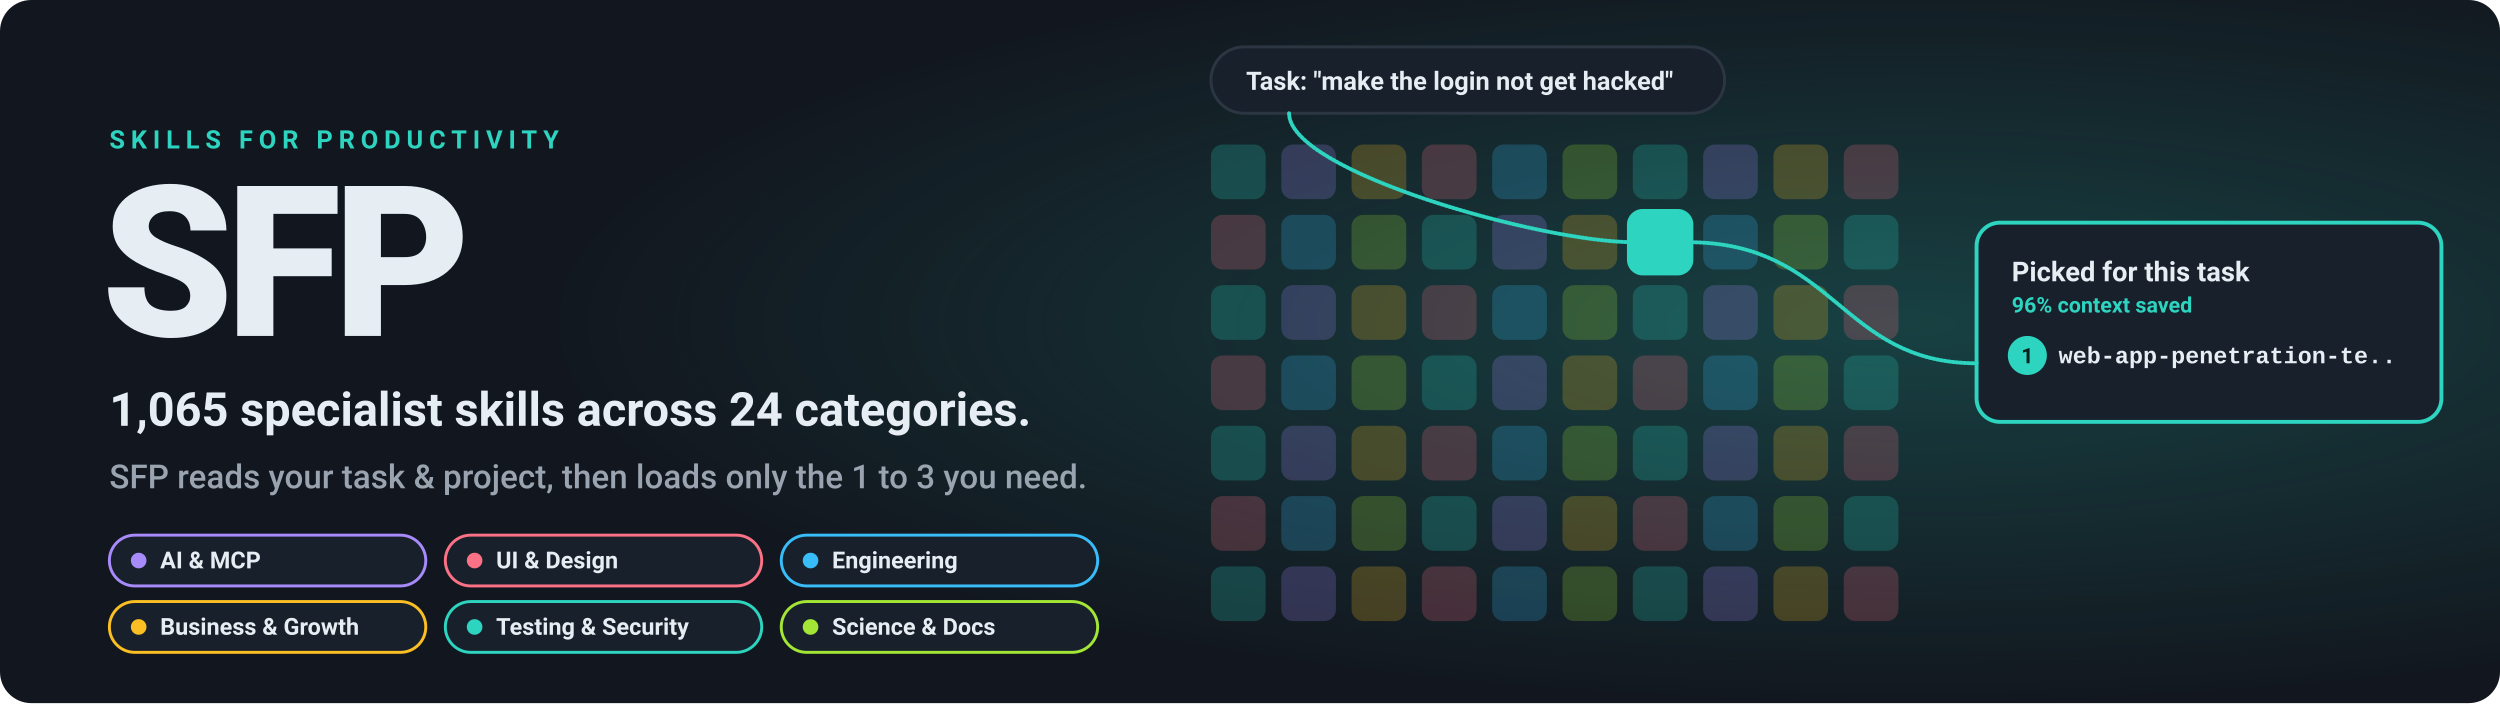
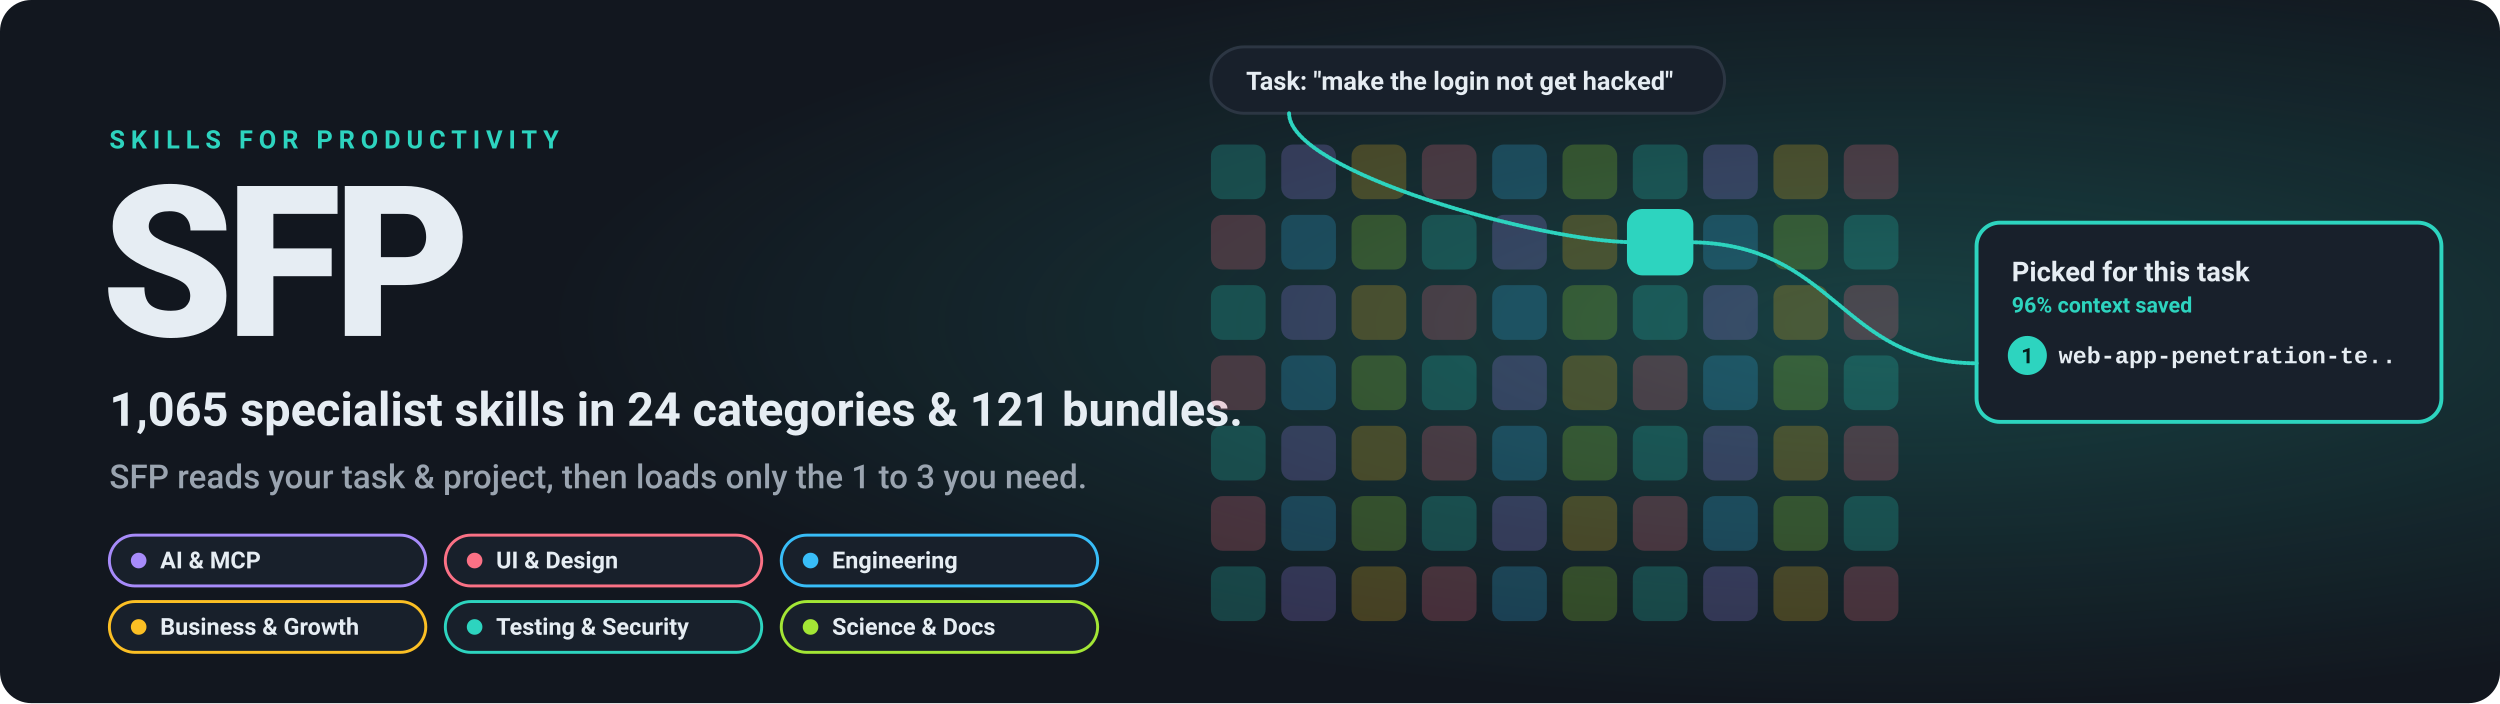
<svg xmlns="http://www.w3.org/2000/svg" width="1280" height="360" viewBox="0 0 1280 360" role="img" aria-labelledby="t d">
  <style>
text{font-family:ui-sans-serif, system-ui, -apple-system, 'Segoe UI', Roboto, 'Helvetica Neue', Arial, sans-serif}
.mono{font-family:ui-monospace, SFMono-Regular, 'SF Mono', Menlo, Consolas, 'Liberation Mono', monospace}
.draw{stroke-dasharray:1;stroke-dashoffset:0;animation:draw 1.1s cubic-bezier(.23,1,.32,1) both}
.rise{animation:rise .7s cubic-bezier(.23,1,.32,1) both}
.fade{animation:fade .8s ease-out both}
.grow{transform-box:fill-box;transform-origin:left center;animation:grow 1.1s cubic-bezier(.23,1,.32,1) both}
.pop{transform-box:fill-box;transform-origin:center;animation:pop .5s cubic-bezier(.23,1,.32,1) both}
.glow{animation:glow 2.6s ease-in-out infinite}
.blink{animation:blink 1s steps(1) infinite}
@keyframes draw{from{stroke-dashoffset:1}to{stroke-dashoffset:0}}
@keyframes rise{from{opacity:0;transform:translateY(10px)}to{opacity:1;transform:none}}
@keyframes fade{from{opacity:0}to{opacity:1}}
@keyframes grow{from{transform:scaleX(0)}to{transform:scaleX(1)}}
@keyframes pop{from{opacity:0;transform:scale(.6)}to{opacity:1;transform:scale(1)}}
@keyframes glow{0%,100%{opacity:.45}50%{opacity:1}}
@keyframes blink{0%{opacity:1}50%{opacity:0}}
@media (prefers-reduced-motion:reduce){*{animation:none!important}.pulse,.cover{display:none}}
</style>
  <rect width="1280" height="360" rx="16" fill="#12171f" />
  <defs>
    <radialGradient id="g" cx="76%" cy="46%" r="54%">
      <stop offset="0" stop-color="#2dd4bf" stop-opacity="0.22" />
      <stop offset="1" stop-color="#2dd4bf" stop-opacity="0" />
    </radialGradient>
  </defs>
  <rect width="1280" height="360" rx="16" fill="url(#g)" />
  <text x="56" y="76" font-size="13" font-weight="700" fill="#2dd4bf" text-anchor="start" class="rise" letter-spacing="3">SKILLS FOR PRODUCTIVITY</text>
  <text x="52" y="172" font-size="108" font-weight="800" fill="#e6edf3" text-anchor="start" class="rise" style="animation-delay:0.08s" letter-spacing="-4">SFP</text>
-   <text x="56" y="218" font-size="24" font-weight="700" fill="#e6edf3" text-anchor="start" class="rise" style="animation-delay:0.16s">1,065 specialist skills across 24 categories.</text>
+   <text x="56" y="218" font-size="24" font-weight="700" fill="#e6edf3" text-anchor="start" class="rise" style="animation-delay:0.16s">1,065 specialist skills in 24 categories &amp; 121 bundles.</text>
  <text x="56" y="250" font-size="17" font-weight="500" fill="#9aa4b0" text-anchor="start" class="rise" style="animation-delay:0.22s">SFP reads your task &amp; project, then loads only the 1 to 3 you need.</text>
  <g class="rise" style="animation-delay:0.32s">
    <rect x="56" y="274" width="162" height="26" rx="13" fill="#18202b" stroke="#a78bfa" stroke-width="1.5" />
    <circle cx="71" cy="287" r="4" fill="#a78bfa" />
    <text x="82" y="291" font-size="12" font-weight="600" fill="#e6edf3" text-anchor="start">AI &amp; MCP</text>
  </g>
  <g class="rise" style="animation-delay:0.38s">
    <rect x="228" y="274" width="162" height="26" rx="13" fill="#18202b" stroke="#fb7185" stroke-width="1.5" />
    <circle cx="243" cy="287" r="4" fill="#fb7185" />
    <text x="254" y="291" font-size="12" font-weight="600" fill="#e6edf3" text-anchor="start">UI &amp; Design</text>
  </g>
  <g class="rise" style="animation-delay:0.44s">
    <rect x="400" y="274" width="162" height="26" rx="13" fill="#18202b" stroke="#38bdf8" stroke-width="1.5" />
    <circle cx="415" cy="287" r="4" fill="#38bdf8" />
    <text x="426" y="291" font-size="12" font-weight="600" fill="#e6edf3" text-anchor="start">Engineering</text>
  </g>
  <g class="rise" style="animation-delay:0.50s">
    <rect x="56" y="308" width="162" height="26" rx="13" fill="#18202b" stroke="#fbbf24" stroke-width="1.5" />
    <circle cx="71" cy="321" r="4" fill="#fbbf24" />
    <text x="82" y="325" font-size="12" font-weight="600" fill="#e6edf3" text-anchor="start">Business &amp; Growth</text>
  </g>
  <g class="rise" style="animation-delay:0.56s">
    <rect x="228" y="308" width="162" height="26" rx="13" fill="#18202b" stroke="#2dd4bf" stroke-width="1.5" />
    <circle cx="243" cy="321" r="4" fill="#2dd4bf" />
    <text x="254" y="325" font-size="12" font-weight="600" fill="#e6edf3" text-anchor="start">Testing &amp; Security</text>
  </g>
  <g class="rise" style="animation-delay:0.62s">
    <rect x="400" y="308" width="162" height="26" rx="13" fill="#18202b" stroke="#a3e635" stroke-width="1.5" />
    <circle cx="415" cy="321" r="4" fill="#a3e635" />
    <text x="426" y="325" font-size="12" font-weight="600" fill="#e6edf3" text-anchor="start">Science &amp; Docs</text>
  </g>
  <rect class="pop" x="620" y="74" width="28" height="28" rx="6" fill="#2dd4bf" fill-opacity="0.22" style="animation-delay:0.18s" />
  <rect class="pop" x="656" y="74" width="28" height="28" rx="6" fill="#a78bfa" fill-opacity="0.22" style="animation-delay:0.18s" />
  <rect class="pop" x="692" y="74" width="28" height="28" rx="6" fill="#fbbf24" fill-opacity="0.22" style="animation-delay:0.19s" />
  <rect class="pop" x="728" y="74" width="28" height="28" rx="6" fill="#fb7185" fill-opacity="0.22" style="animation-delay:0.20s" />
  <rect class="pop" x="764" y="74" width="28" height="28" rx="6" fill="#38bdf8" fill-opacity="0.22" style="animation-delay:0.20s" />
  <rect class="pop" x="800" y="74" width="28" height="28" rx="6" fill="#a3e635" fill-opacity="0.22" style="animation-delay:0.20s" />
  <rect class="pop" x="836" y="74" width="28" height="28" rx="6" fill="#2dd4bf" fill-opacity="0.22" style="animation-delay:0.21s" />
  <rect class="pop" x="872" y="74" width="28" height="28" rx="6" fill="#a78bfa" fill-opacity="0.22" style="animation-delay:0.21s" />
  <rect class="pop" x="908" y="74" width="28" height="28" rx="6" fill="#fbbf24" fill-opacity="0.22" style="animation-delay:0.22s" />
  <rect class="pop" x="944" y="74" width="28" height="28" rx="6" fill="#fb7185" fill-opacity="0.22" style="animation-delay:0.22s" />
  <rect class="pop" x="620" y="110" width="28" height="28" rx="6" fill="#fb7185" fill-opacity="0.22" style="animation-delay:0.23s" />
  <rect class="pop" x="656" y="110" width="28" height="28" rx="6" fill="#38bdf8" fill-opacity="0.22" style="animation-delay:0.23s" />
  <rect class="pop" x="692" y="110" width="28" height="28" rx="6" fill="#a3e635" fill-opacity="0.22" style="animation-delay:0.24s" />
  <rect class="pop" x="728" y="110" width="28" height="28" rx="6" fill="#2dd4bf" fill-opacity="0.22" style="animation-delay:0.24s" />
  <rect class="pop" x="764" y="110" width="28" height="28" rx="6" fill="#a78bfa" fill-opacity="0.22" style="animation-delay:0.25s" />
  <rect class="pop" x="800" y="110" width="28" height="28" rx="6" fill="#fbbf24" fill-opacity="0.22" style="animation-delay:0.26s" />
  <rect class="pop" x="836" y="110" width="28" height="28" rx="6" fill="#fb7185" fill-opacity="0.22" style="animation-delay:0.26s" />
  <rect class="pop" x="872" y="110" width="28" height="28" rx="6" fill="#38bdf8" fill-opacity="0.22" style="animation-delay:0.27s" />
  <rect class="pop" x="908" y="110" width="28" height="28" rx="6" fill="#a3e635" fill-opacity="0.22" style="animation-delay:0.27s" />
  <rect class="pop" x="944" y="110" width="28" height="28" rx="6" fill="#2dd4bf" fill-opacity="0.22" style="animation-delay:0.28s" />
  <rect class="pop" x="620" y="146" width="28" height="28" rx="6" fill="#2dd4bf" fill-opacity="0.22" style="animation-delay:0.28s" />
  <rect class="pop" x="656" y="146" width="28" height="28" rx="6" fill="#a78bfa" fill-opacity="0.22" style="animation-delay:0.28s" />
  <rect class="pop" x="692" y="146" width="28" height="28" rx="6" fill="#fbbf24" fill-opacity="0.22" style="animation-delay:0.29s" />
  <rect class="pop" x="728" y="146" width="28" height="28" rx="6" fill="#fb7185" fill-opacity="0.22" style="animation-delay:0.29s" />
  <rect class="pop" x="764" y="146" width="28" height="28" rx="6" fill="#38bdf8" fill-opacity="0.22" style="animation-delay:0.30s" />
  <rect class="pop" x="800" y="146" width="28" height="28" rx="6" fill="#a3e635" fill-opacity="0.22" style="animation-delay:0.30s" />
  <rect class="pop" x="836" y="146" width="28" height="28" rx="6" fill="#2dd4bf" fill-opacity="0.22" style="animation-delay:0.31s" />
  <rect class="pop" x="872" y="146" width="28" height="28" rx="6" fill="#a78bfa" fill-opacity="0.22" style="animation-delay:0.32s" />
  <rect class="pop" x="908" y="146" width="28" height="28" rx="6" fill="#fbbf24" fill-opacity="0.22" style="animation-delay:0.32s" />
  <rect class="pop" x="944" y="146" width="28" height="28" rx="6" fill="#fb7185" fill-opacity="0.22" style="animation-delay:0.32s" />
  <rect class="pop" x="620" y="182" width="28" height="28" rx="6" fill="#fb7185" fill-opacity="0.22" style="animation-delay:0.33s" />
  <rect class="pop" x="656" y="182" width="28" height="28" rx="6" fill="#38bdf8" fill-opacity="0.22" style="animation-delay:0.33s" />
  <rect class="pop" x="692" y="182" width="28" height="28" rx="6" fill="#a3e635" fill-opacity="0.22" style="animation-delay:0.34s" />
  <rect class="pop" x="728" y="182" width="28" height="28" rx="6" fill="#2dd4bf" fill-opacity="0.22" style="animation-delay:0.34s" />
  <rect class="pop" x="764" y="182" width="28" height="28" rx="6" fill="#a78bfa" fill-opacity="0.22" style="animation-delay:0.35s" />
  <rect class="pop" x="800" y="182" width="28" height="28" rx="6" fill="#fbbf24" fill-opacity="0.22" style="animation-delay:0.35s" />
  <rect class="pop" x="836" y="182" width="28" height="28" rx="6" fill="#fb7185" fill-opacity="0.22" style="animation-delay:0.36s" />
  <rect class="pop" x="872" y="182" width="28" height="28" rx="6" fill="#38bdf8" fill-opacity="0.22" style="animation-delay:0.36s" />
  <rect class="pop" x="908" y="182" width="28" height="28" rx="6" fill="#a3e635" fill-opacity="0.22" style="animation-delay:0.37s" />
  <rect class="pop" x="944" y="182" width="28" height="28" rx="6" fill="#2dd4bf" fill-opacity="0.22" style="animation-delay:0.38s" />
  <rect class="pop" x="620" y="218" width="28" height="28" rx="6" fill="#2dd4bf" fill-opacity="0.22" style="animation-delay:0.38s" />
  <rect class="pop" x="656" y="218" width="28" height="28" rx="6" fill="#a78bfa" fill-opacity="0.22" style="animation-delay:0.39s" />
  <rect class="pop" x="692" y="218" width="28" height="28" rx="6" fill="#fbbf24" fill-opacity="0.22" style="animation-delay:0.39s" />
  <rect class="pop" x="728" y="218" width="28" height="28" rx="6" fill="#fb7185" fill-opacity="0.22" style="animation-delay:0.40s" />
  <rect class="pop" x="764" y="218" width="28" height="28" rx="6" fill="#38bdf8" fill-opacity="0.22" style="animation-delay:0.40s" />
  <rect class="pop" x="800" y="218" width="28" height="28" rx="6" fill="#a3e635" fill-opacity="0.22" style="animation-delay:0.41s" />
  <rect class="pop" x="836" y="218" width="28" height="28" rx="6" fill="#2dd4bf" fill-opacity="0.22" style="animation-delay:0.41s" />
  <rect class="pop" x="872" y="218" width="28" height="28" rx="6" fill="#a78bfa" fill-opacity="0.22" style="animation-delay:0.42s" />
  <rect class="pop" x="908" y="218" width="28" height="28" rx="6" fill="#fbbf24" fill-opacity="0.22" style="animation-delay:0.42s" />
  <rect class="pop" x="944" y="218" width="28" height="28" rx="6" fill="#fb7185" fill-opacity="0.22" style="animation-delay:0.42s" />
  <rect class="pop" x="620" y="254" width="28" height="28" rx="6" fill="#fb7185" fill-opacity="0.22" style="animation-delay:0.43s" />
  <rect class="pop" x="656" y="254" width="28" height="28" rx="6" fill="#38bdf8" fill-opacity="0.22" style="animation-delay:0.43s" />
  <rect class="pop" x="692" y="254" width="28" height="28" rx="6" fill="#a3e635" fill-opacity="0.22" style="animation-delay:0.44s" />
  <rect class="pop" x="728" y="254" width="28" height="28" rx="6" fill="#2dd4bf" fill-opacity="0.22" style="animation-delay:0.45s" />
  <rect class="pop" x="764" y="254" width="28" height="28" rx="6" fill="#a78bfa" fill-opacity="0.22" style="animation-delay:0.45s" />
  <rect class="pop" x="800" y="254" width="28" height="28" rx="6" fill="#fbbf24" fill-opacity="0.22" style="animation-delay:0.46s" />
  <rect class="pop" x="836" y="254" width="28" height="28" rx="6" fill="#fb7185" fill-opacity="0.22" style="animation-delay:0.46s" />
  <rect class="pop" x="872" y="254" width="28" height="28" rx="6" fill="#38bdf8" fill-opacity="0.22" style="animation-delay:0.47s" />
  <rect class="pop" x="908" y="254" width="28" height="28" rx="6" fill="#a3e635" fill-opacity="0.22" style="animation-delay:0.47s" />
  <rect class="pop" x="944" y="254" width="28" height="28" rx="6" fill="#2dd4bf" fill-opacity="0.22" style="animation-delay:0.47s" />
  <rect class="pop" x="620" y="290" width="28" height="28" rx="6" fill="#2dd4bf" fill-opacity="0.22" style="animation-delay:0.48s" />
  <rect class="pop" x="656" y="290" width="28" height="28" rx="6" fill="#a78bfa" fill-opacity="0.22" style="animation-delay:0.48s" />
  <rect class="pop" x="692" y="290" width="28" height="28" rx="6" fill="#fbbf24" fill-opacity="0.22" style="animation-delay:0.49s" />
  <rect class="pop" x="728" y="290" width="28" height="28" rx="6" fill="#fb7185" fill-opacity="0.22" style="animation-delay:0.49s" />
  <rect class="pop" x="764" y="290" width="28" height="28" rx="6" fill="#38bdf8" fill-opacity="0.22" style="animation-delay:0.50s" />
  <rect class="pop" x="800" y="290" width="28" height="28" rx="6" fill="#a3e635" fill-opacity="0.22" style="animation-delay:0.51s" />
  <rect class="pop" x="836" y="290" width="28" height="28" rx="6" fill="#2dd4bf" fill-opacity="0.22" style="animation-delay:0.51s" />
  <rect class="pop" x="872" y="290" width="28" height="28" rx="6" fill="#a78bfa" fill-opacity="0.22" style="animation-delay:0.52s" />
  <rect class="pop" x="908" y="290" width="28" height="28" rx="6" fill="#fbbf24" fill-opacity="0.22" style="animation-delay:0.52s" />
  <rect class="pop" x="944" y="290" width="28" height="28" rx="6" fill="#fb7185" fill-opacity="0.22" style="animation-delay:0.53s" />
  <g class="rise" style="animation-delay:0.45s">
    <rect x="620" y="24" width="263" height="34" rx="17" fill="#18202b" stroke="#2c3643" stroke-width="1.5" />
    <text x="638" y="46" font-size="13" font-weight="600" fill="#e6edf3" text-anchor="start">Task: "make the login not get hacked"</text>
  </g>
  <g class="rise" style="animation-delay:1.40s">
    <rect x="1012" y="114" width="238" height="102" rx="12" fill="#18202b" stroke="#2dd4bf" stroke-width="2" />
    <text x="1030" y="144" font-size="14" font-weight="700" fill="#e6edf3" text-anchor="start">Picked for this task</text>
    <text x="1030" y="160" font-size="11" font-weight="600" fill="#2dd4bf" text-anchor="start">96% context saved</text>
  </g>
  <path class="draw" pathLength="1" d="M660 58 C660 88.0 790.0 124.0 836.0 124.0" fill="none" stroke="#2dd4bf" stroke-width="2" stroke-linecap="round" style="animation-delay:0.70s" />
  <path class="draw" pathLength="1" d="M864.0 124.0 C940.0 124.0 942 186 1012 186" fill="none" stroke="#2dd4bf" stroke-width="2" stroke-linecap="round" style="animation-delay:1.15s" />
  <rect class="glow" x="833.0" y="107.0" width="34" height="34" rx="8" fill="#2dd4bf" />
  <circle class="pulse" r="4" fill="#2dd4bf" opacity="0">
    <animateMotion path="M864.0 124.0 C940.0 124.0 942 186 1012 186" dur="2.4s" begin="2.0s" repeatCount="indefinite" />
    <animate attributeName="opacity" values="0;1;1;0" keyTimes="0;.1;.85;1" dur="2.4s" begin="2.0s" repeatCount="indefinite" />
  </circle>
  <g class="rise" style="animation-delay:1.60s">
    <circle cx="1038" cy="182" r="10" fill="#2dd4bf" />
    <text x="1038" y="186" font-size="11" font-weight="700" fill="#06201d" text-anchor="middle">1</text>
    <text x="1054" y="186" font-size="12" font-weight="600" fill="#e6edf3" text-anchor="start" class="mono">web-app-penetration-te..</text>
  </g>
</svg>
